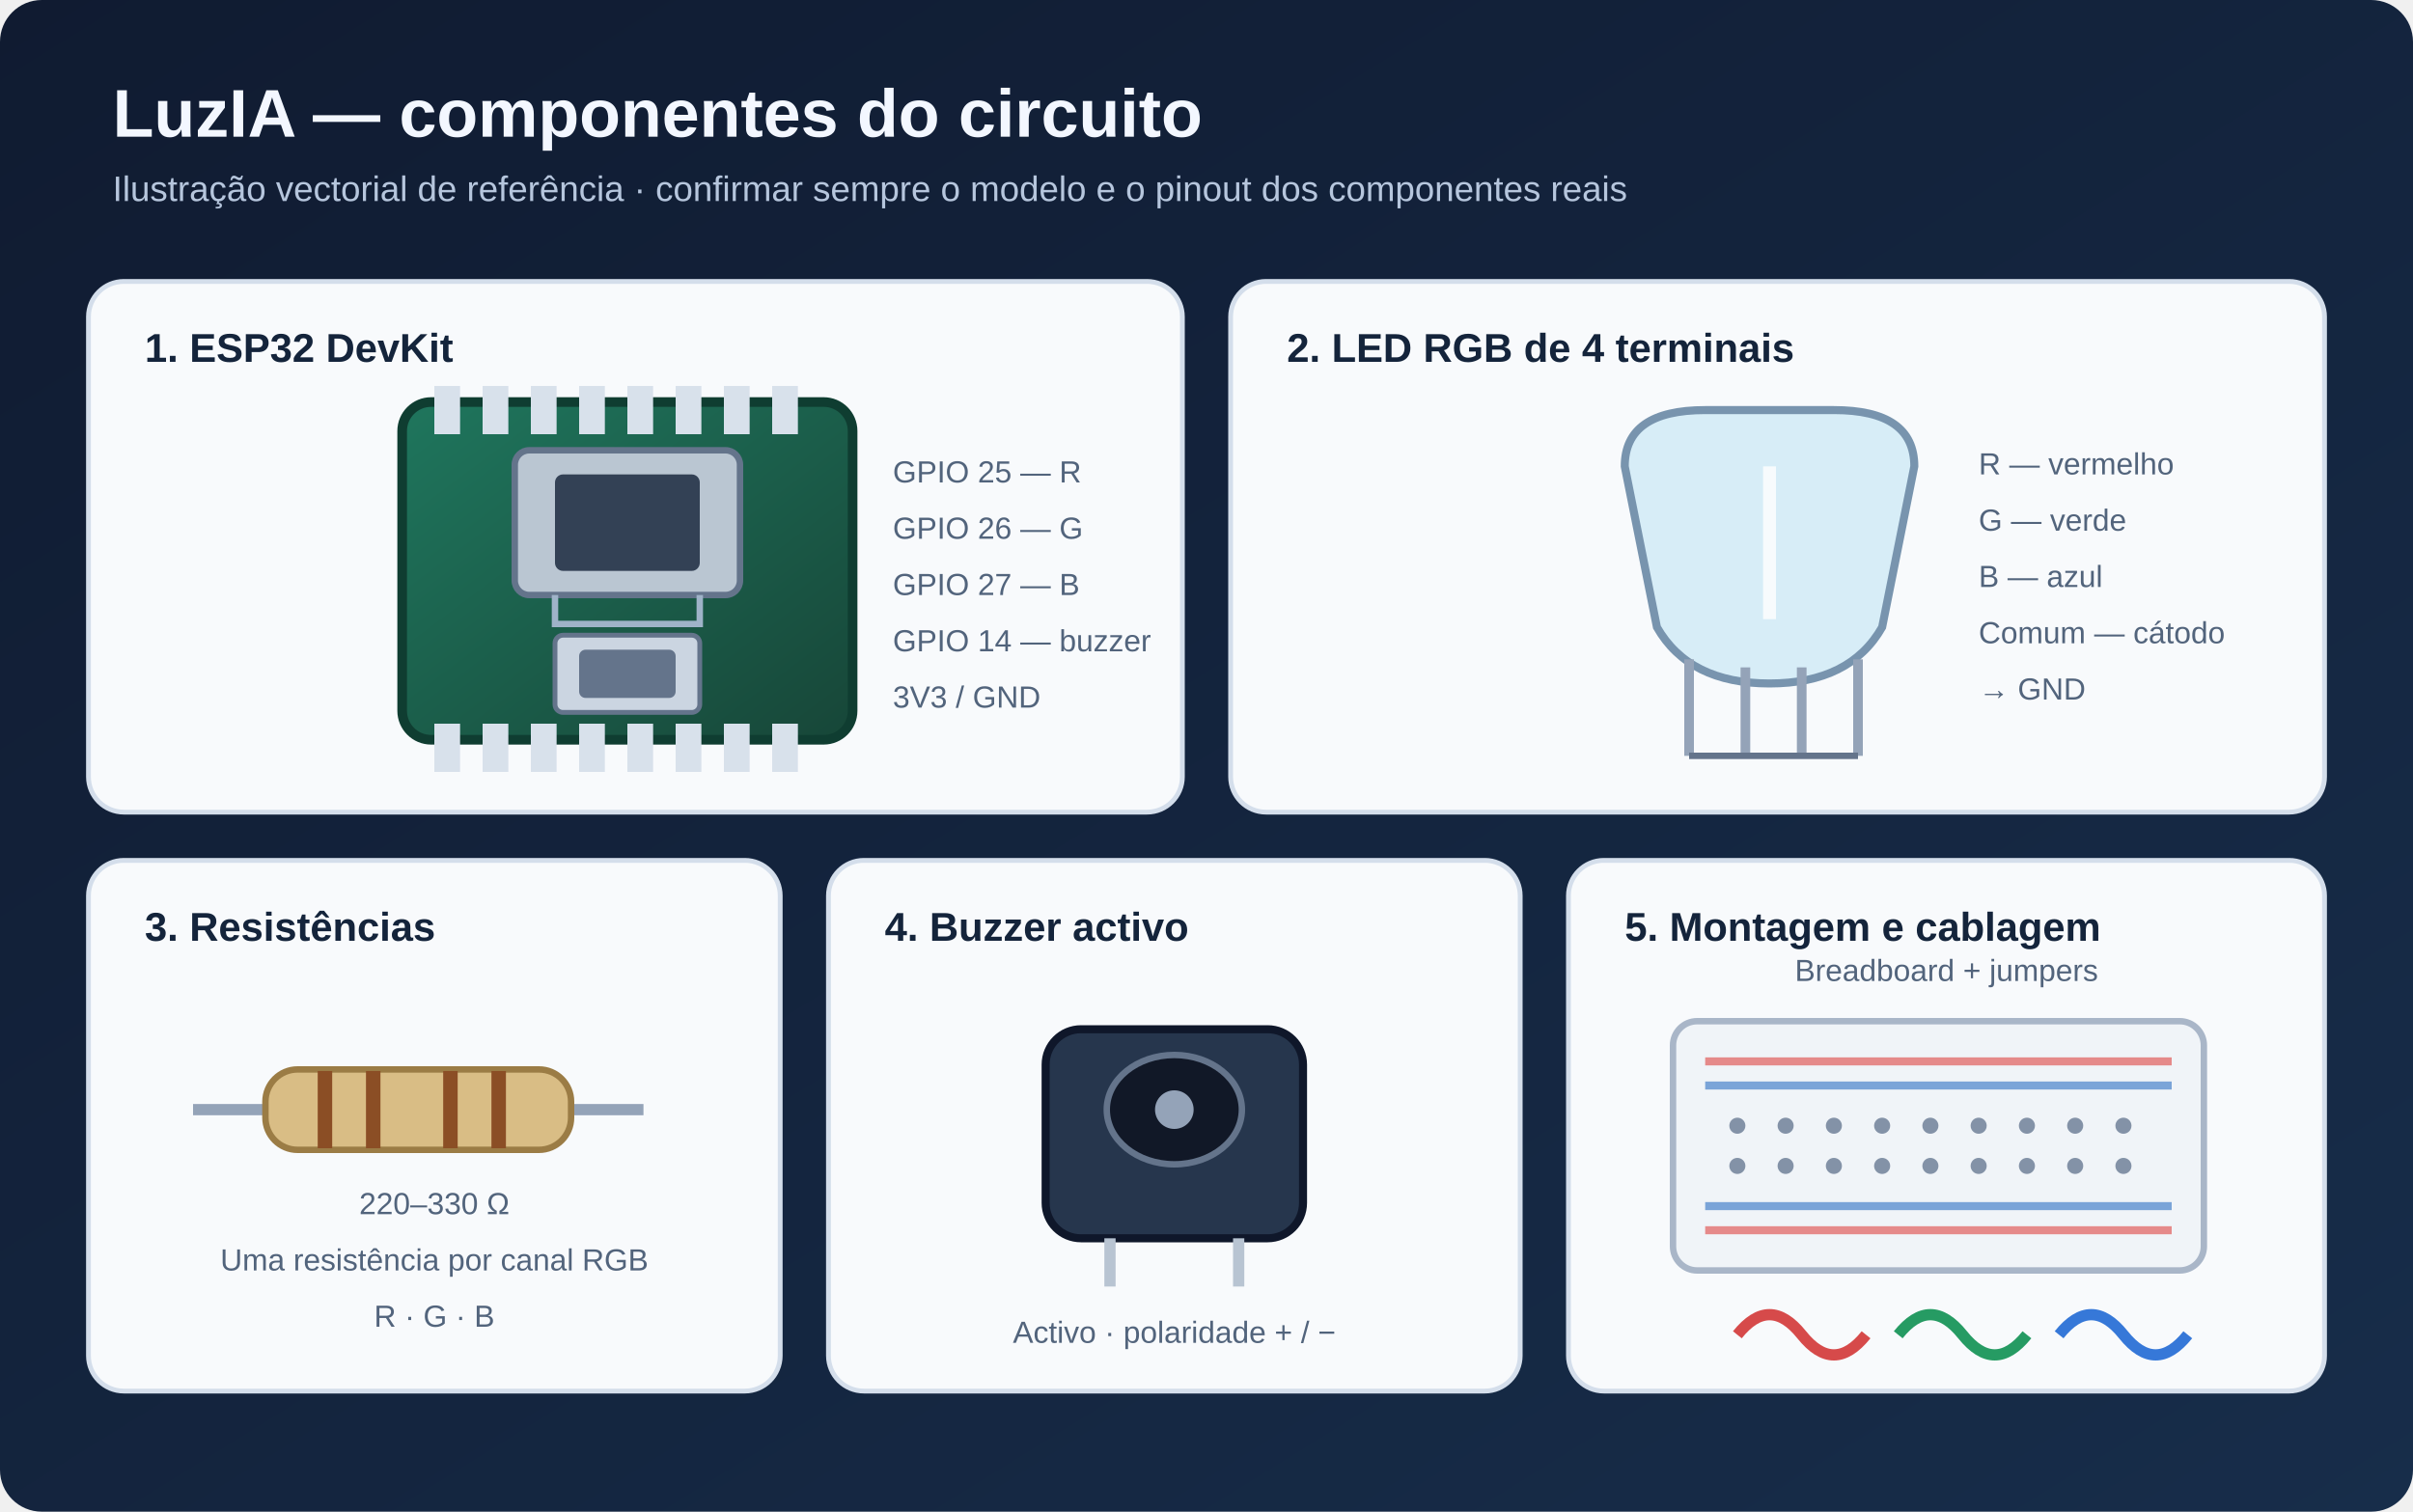
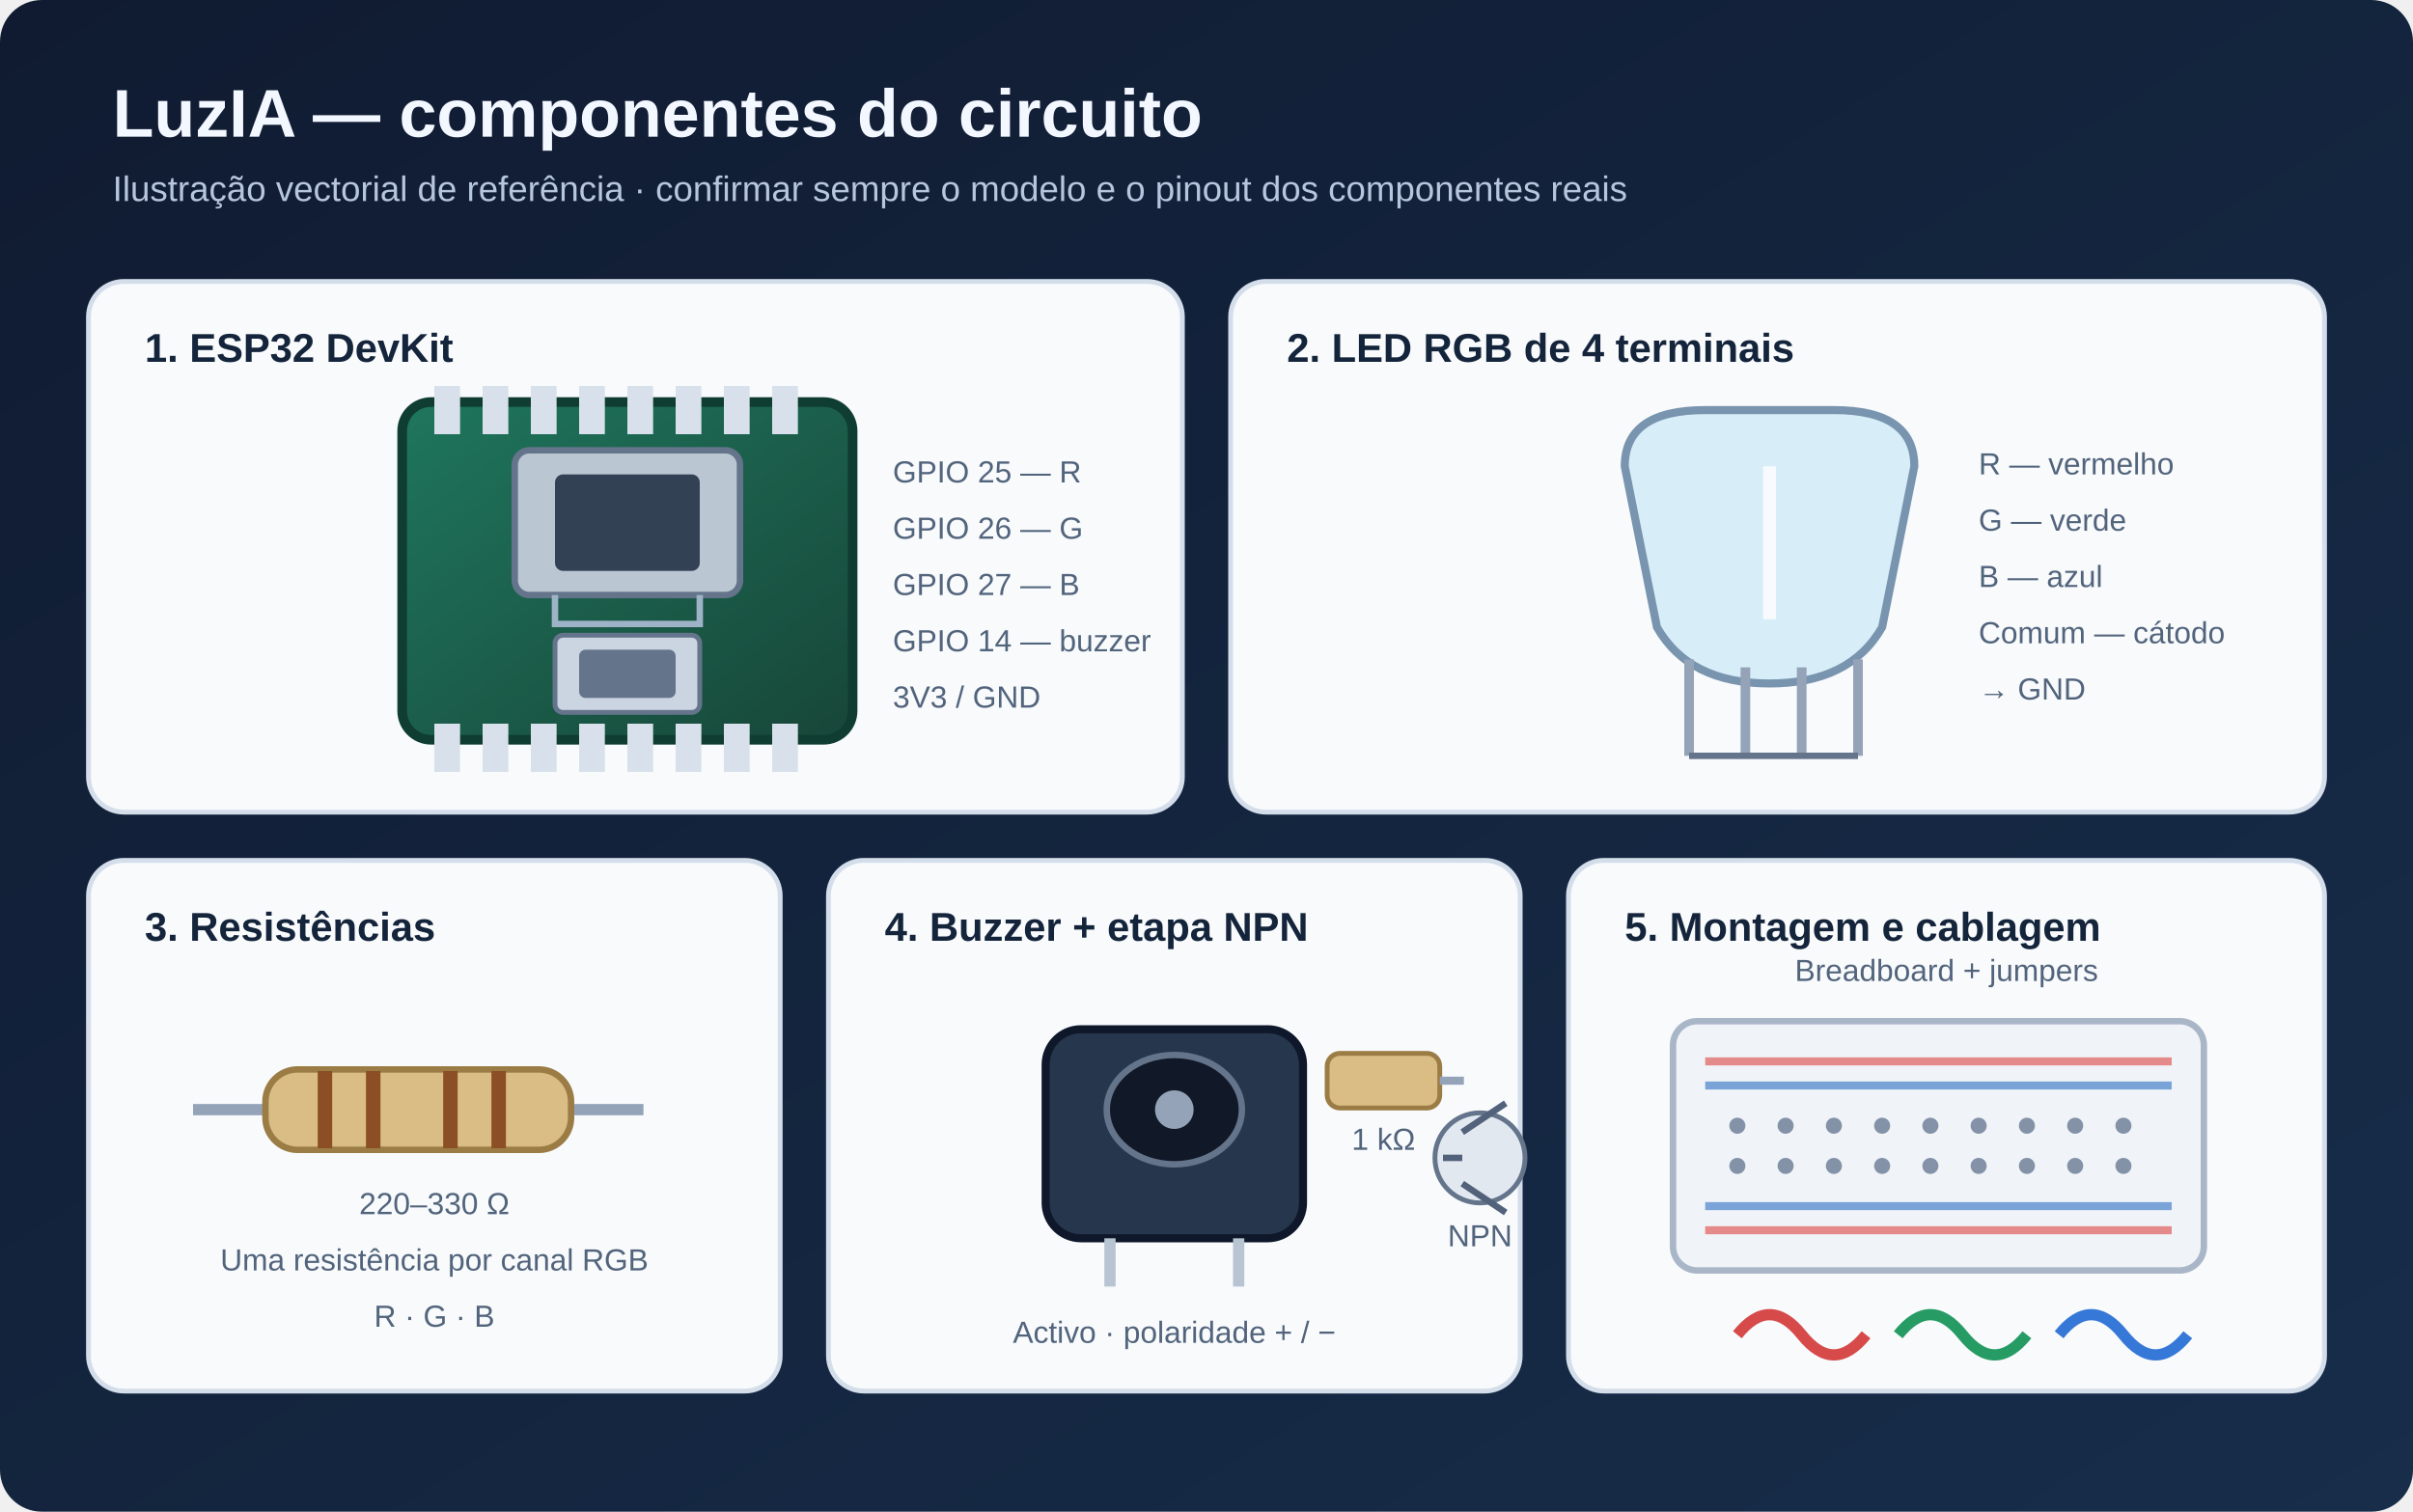
<svg xmlns="http://www.w3.org/2000/svg" width="1500" height="940" viewBox="0 0 1500 940" role="img" aria-labelledby="title desc">
  <defs>
    <linearGradient id="bg" x2="1" y2="1">
      <stop stop-color="#101b31" />
      <stop offset="1" stop-color="#172d4a" />
    </linearGradient>
    <linearGradient id="pcb" x2="1" y2="1">
      <stop stop-color="#1f765d" />
      <stop offset="1" stop-color="#174638" />
    </linearGradient>
    <style>
 .title{font:700 42px Arial;fill:#f3f7ff}.sub{font:22px Arial;fill:#b6c6dd}.card{fill:#f8fafc;stroke:#d4deeb;stroke-width:3}.label{font:700 25px Arial;fill:#14243b}.caption{font:19px Arial;fill:#52647c}.metal{fill:#b8c4d2;stroke:#65758a;stroke-width:3}.hole{fill:#23334b}.pin{fill:#e2e8f0;stroke:#94a3b8;stroke-width:2}
 </style>
  </defs>
  <rect width="1500" height="940" rx="26" fill="url(#bg)" />
  <text x="70" y="85" class="title">LuzIA — componentes do circuito</text>
  <text x="70" y="125" class="sub">Ilustração vectorial de referência · confirmar sempre o modelo e o pinout dos componentes reais</text>
  <rect x="55" y="175" width="680" height="330" rx="22" class="card" />
  <text x="90" y="225" class="label">1. ESP32 DevKit</text>
  <rect x="250" y="250" width="280" height="210" rx="18" fill="url(#pcb)" stroke="#0f3d31" stroke-width="6" />
  <rect x="320" y="280" width="140" height="90" rx="9" fill="#bac6d2" stroke="#64748b" stroke-width="4" />
  <rect x="345" y="295" width="90" height="60" rx="5" fill="#334155" />
  <path d="M345 370 V388 H435 V370" fill="none" stroke="#9fb3c8" stroke-width="4" />
  <rect x="345" y="395" width="90" height="48" rx="5" fill="#cbd5e1" stroke="#64748b" stroke-width="3" />
  <rect x="360" y="404" width="60" height="30" rx="4" fill="#64748b" />
  <g fill="#d8e1eb">
    <rect x="270" y="240" width="16" height="30" />
    <rect x="300" y="240" width="16" height="30" />
    <rect x="330" y="240" width="16" height="30" />
    <rect x="360" y="240" width="16" height="30" />
    <rect x="390" y="240" width="16" height="30" />
    <rect x="420" y="240" width="16" height="30" />
    <rect x="450" y="240" width="16" height="30" />
    <rect x="480" y="240" width="16" height="30" />
  </g>
  <g fill="#d8e1eb">
    <rect x="270" y="450" width="16" height="30" />
    <rect x="300" y="450" width="16" height="30" />
    <rect x="330" y="450" width="16" height="30" />
    <rect x="360" y="450" width="16" height="30" />
    <rect x="390" y="450" width="16" height="30" />
    <rect x="420" y="450" width="16" height="30" />
    <rect x="450" y="450" width="16" height="30" />
    <rect x="480" y="450" width="16" height="30" />
  </g>
  <text x="555" y="300" class="caption">GPIO 25 — R</text>
  <text x="555" y="335" class="caption">GPIO 26 — G</text>
  <text x="555" y="370" class="caption">GPIO 27 — B</text>
  <text x="555" y="405" class="caption">GPIO 14 — buzzer</text>
  <text x="555" y="440" class="caption">3V3 / GND</text>
  <rect x="765" y="175" width="680" height="330" rx="22" class="card" />
  <text x="800" y="225" class="label">2. LED RGB de 4 terminais</text>
  <path d="M1010 290 Q1010 255 1060 255 H1140 Q1190 255 1190 290 L1170 390 Q1150 425 1100 425 Q1050 425 1030 390 Z" fill="#c5e7f5" fill-opacity=".65" stroke="#7894ae" stroke-width="5" />
  <path d="M1050 410 V470 M1085 415 V470 M1120 415 V470 M1155 410 V470" stroke="#94a3b8" stroke-width="6" />
  <path d="M1050 470 H1155" stroke="#64748b" stroke-width="4" />
  <path d="M1100 290 V385" stroke="#fff" stroke-opacity=".8" stroke-width="8" />
  <text x="1230" y="295" class="caption">R — vermelho</text>
  <text x="1230" y="330" class="caption">G — verde</text>
  <text x="1230" y="365" class="caption">B — azul</text>
  <text x="1230" y="400" class="caption">Comum — cátodo</text>
  <text x="1230" y="435" class="caption">→ GND</text>
  <rect x="55" y="535" width="430" height="330" rx="22" class="card" />
  <text x="90" y="585" class="label">3. Resistências</text>
  <g transform="translate(120 655)">
    <path d="M0 35 H45 M235 35 H280" stroke="#94a3b8" stroke-width="7" />
    <rect x="45" y="10" width="190" height="50" rx="20" fill="#d9bd85" stroke="#9b7c45" stroke-width="4" />
    <path d="M82 11 V59 M112 11 V59 M160 11 V59 M190 11 V59" stroke="#8b4e25" stroke-width="9" />
  </g>
  <text x="270" y="755" text-anchor="middle" class="caption">220–330 Ω</text>
  <text x="270" y="790" text-anchor="middle" class="caption">Uma resistência por canal RGB</text>
  <text x="270" y="825" text-anchor="middle" class="caption">R · G · B</text>
  <rect x="515" y="535" width="430" height="330" rx="22" class="card" />
-   <text x="550" y="585" class="label">4. Buzzer activo</text>
+   <text x="550" y="585" class="label">4. Buzzer + etapa NPN</text>
  <rect x="650" y="640" width="160" height="130" rx="22" fill="#26364d" stroke="#0f172a" stroke-width="5" />
  <ellipse cx="730" cy="690" rx="42" ry="34" fill="#111827" stroke="#64748b" stroke-width="4" />
  <circle cx="730" cy="690" r="12" fill="#94a3b8" />
  <path d="M690 770 V800 M770 770 V800" stroke="#b8c4d2" stroke-width="7" />
-   <text x="730" y="835" text-anchor="middle" class="caption">Activo · polaridade + / −</text>
+   <text x="730" y="835" text-anchor="middle" class="caption">Activo · polaridade + / −</text>\n<rect x="825" y="655" width="70" height="34" rx="8" fill="#d9bd85" stroke="#9b7c45" stroke-width="3" />\n<path d="M895 672 H910" stroke="#94a3b8" stroke-width="5" />\n<circle cx="920" cy="720" r="28" fill="#e2e8f0" stroke="#64748b" stroke-width="3" />\n<path d="M897 720 H909 M909 704 L936 686 M909 736 L936 754" stroke="#52627a" stroke-width="4" fill="none" />\n<text x="860" y="715" text-anchor="middle" class="caption">1 kΩ</text>\n<text x="920" y="775" text-anchor="middle" class="caption">NPN</text>
  <rect x="975" y="535" width="470" height="330" rx="22" class="card" />
  <text x="1010" y="585" class="label">5. Montagem e cablagem</text>
  <rect x="1040" y="635" width="330" height="155" rx="15" fill="#f0f4f8" stroke="#a9b6c8" stroke-width="4" />
  <path d="M1060 660 H1350 M1060 765 H1350" stroke="#e58a8a" stroke-width="5" />
  <path d="M1060 675 H1350 M1060 750 H1350" stroke="#7aa4d8" stroke-width="5" />
  <g fill="#8392a7">
    <circle cx="1080" cy="700" r="5" />
    <circle cx="1110" cy="700" r="5" />
    <circle cx="1140" cy="700" r="5" />
    <circle cx="1170" cy="700" r="5" />
    <circle cx="1200" cy="700" r="5" />
    <circle cx="1230" cy="700" r="5" />
    <circle cx="1260" cy="700" r="5" />
    <circle cx="1290" cy="700" r="5" />
    <circle cx="1320" cy="700" r="5" />
    <circle cx="1080" cy="725" r="5" />
    <circle cx="1110" cy="725" r="5" />
    <circle cx="1140" cy="725" r="5" />
    <circle cx="1170" cy="725" r="5" />
    <circle cx="1200" cy="725" r="5" />
    <circle cx="1230" cy="725" r="5" />
    <circle cx="1260" cy="725" r="5" />
    <circle cx="1290" cy="725" r="5" />
    <circle cx="1320" cy="725" r="5" />
  </g>
  <path d="M1080 830 Q1100 805 1120 830 T1160 830" fill="none" stroke="#d64a4a" stroke-width="7" />
  <path d="M1180 830 Q1200 805 1220 830 T1260 830" fill="none" stroke="#269b63" stroke-width="7" />
  <path d="M1280 830 Q1300 805 1320 830 T1360 830" fill="none" stroke="#3678d8" stroke-width="7" />
  <text x="1210" y="610" text-anchor="middle" class="caption">Breadboard + jumpers</text>
</svg>
